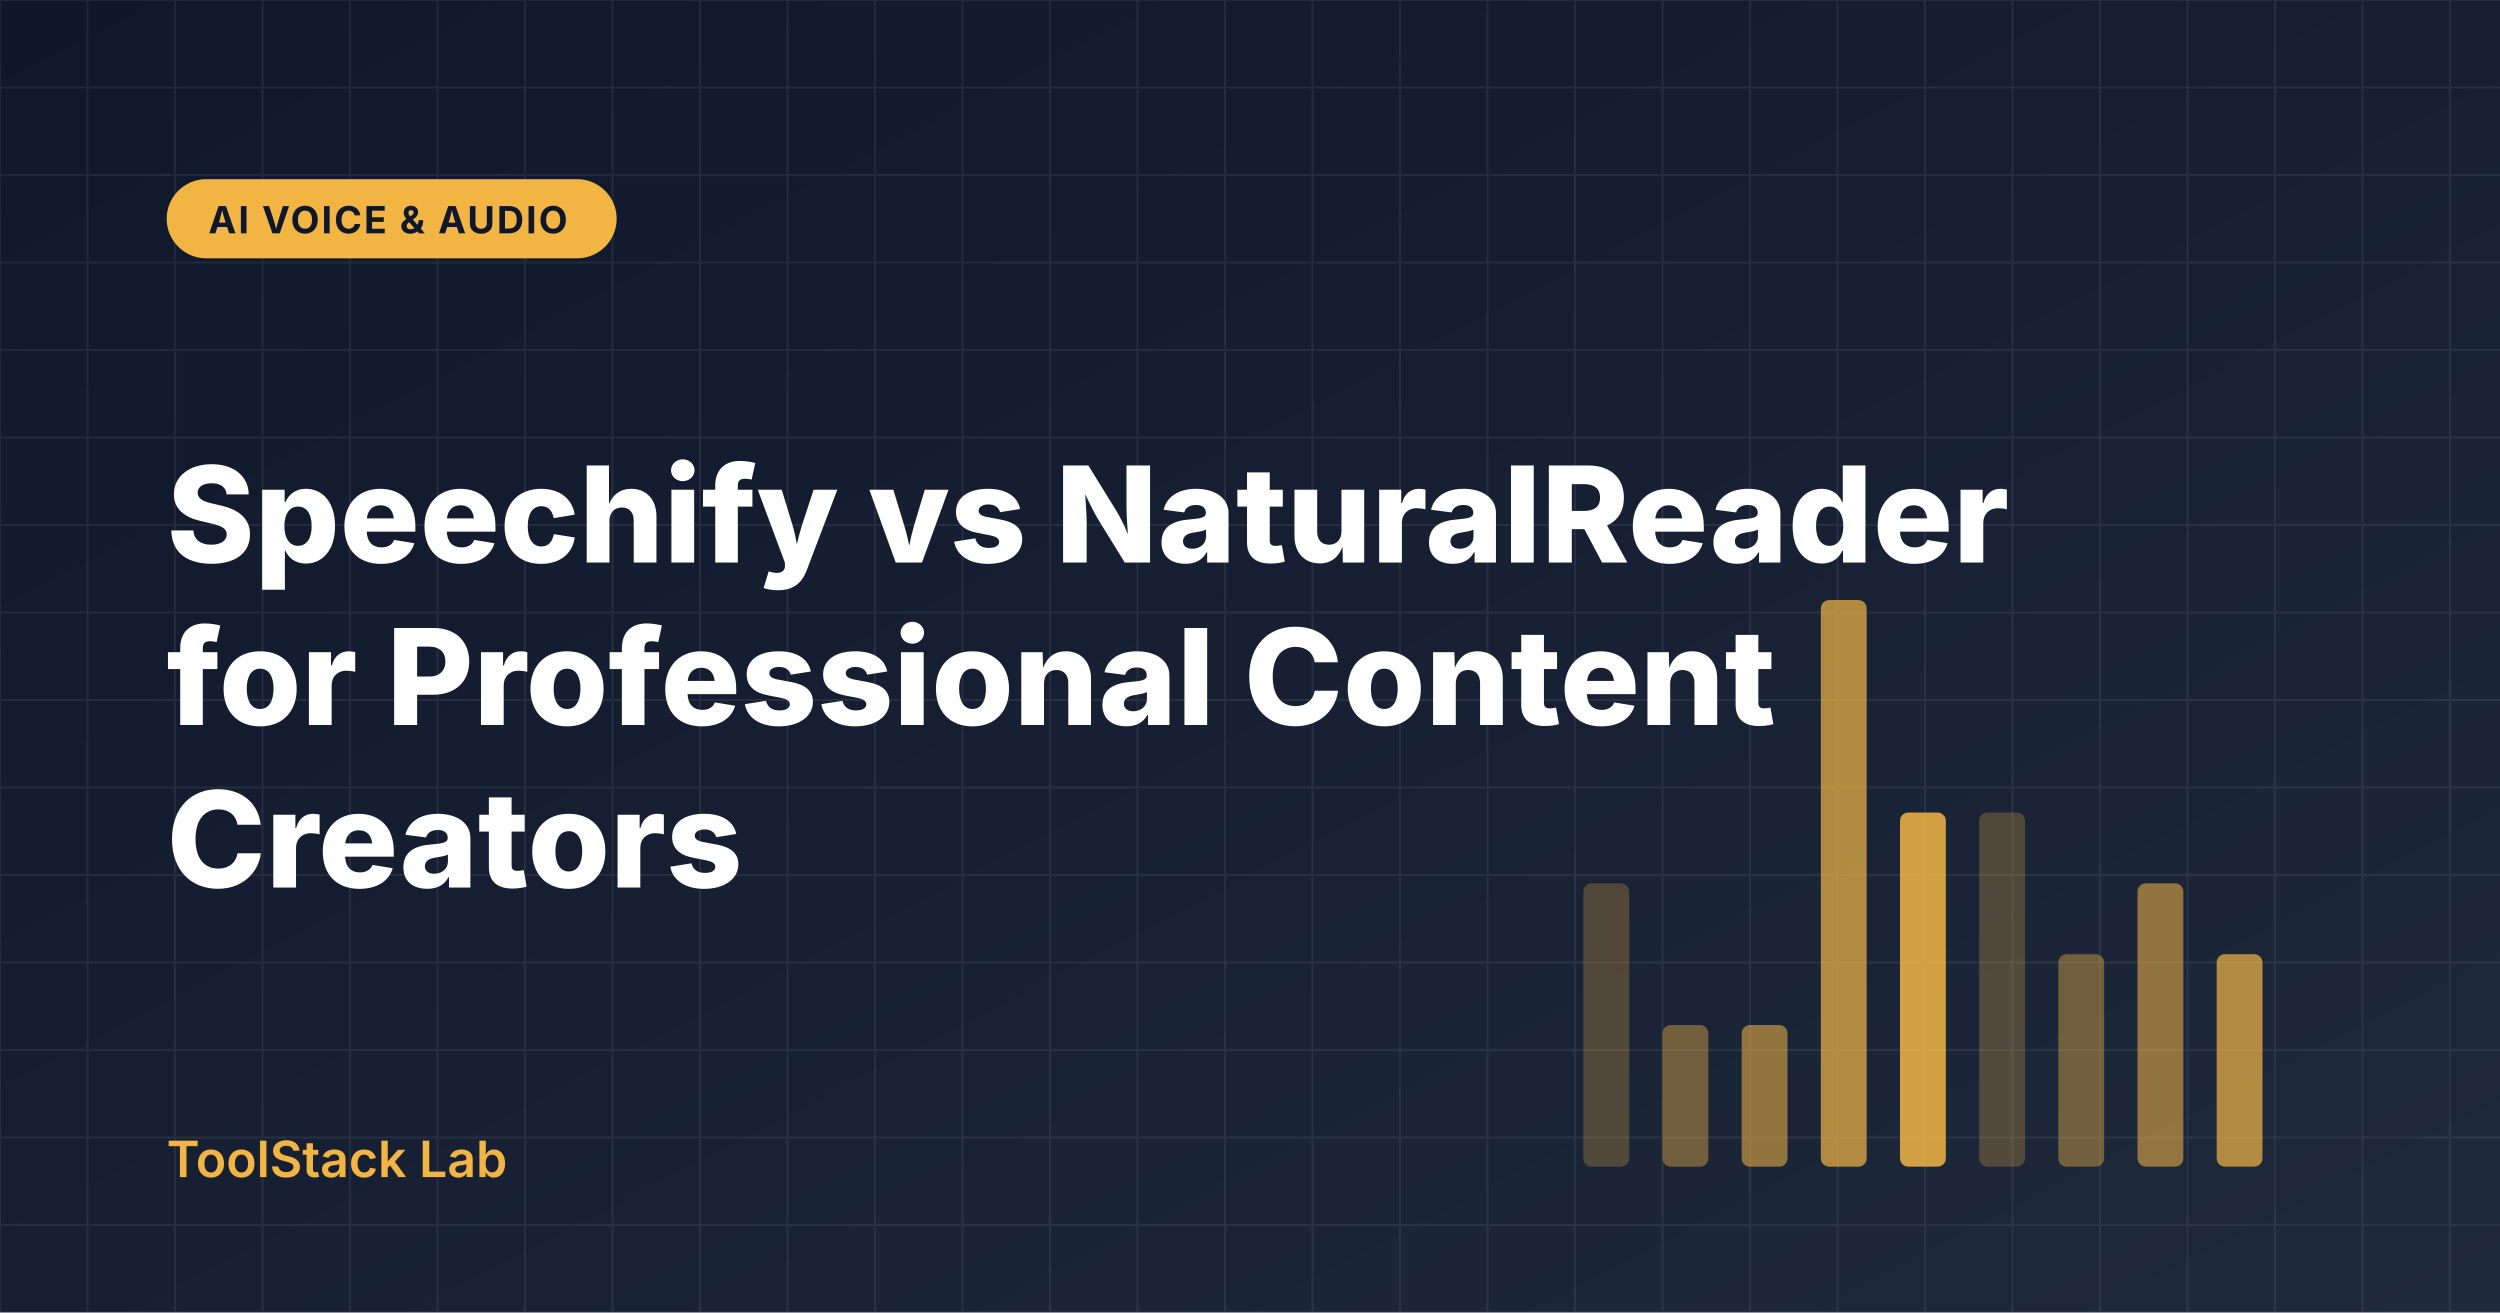
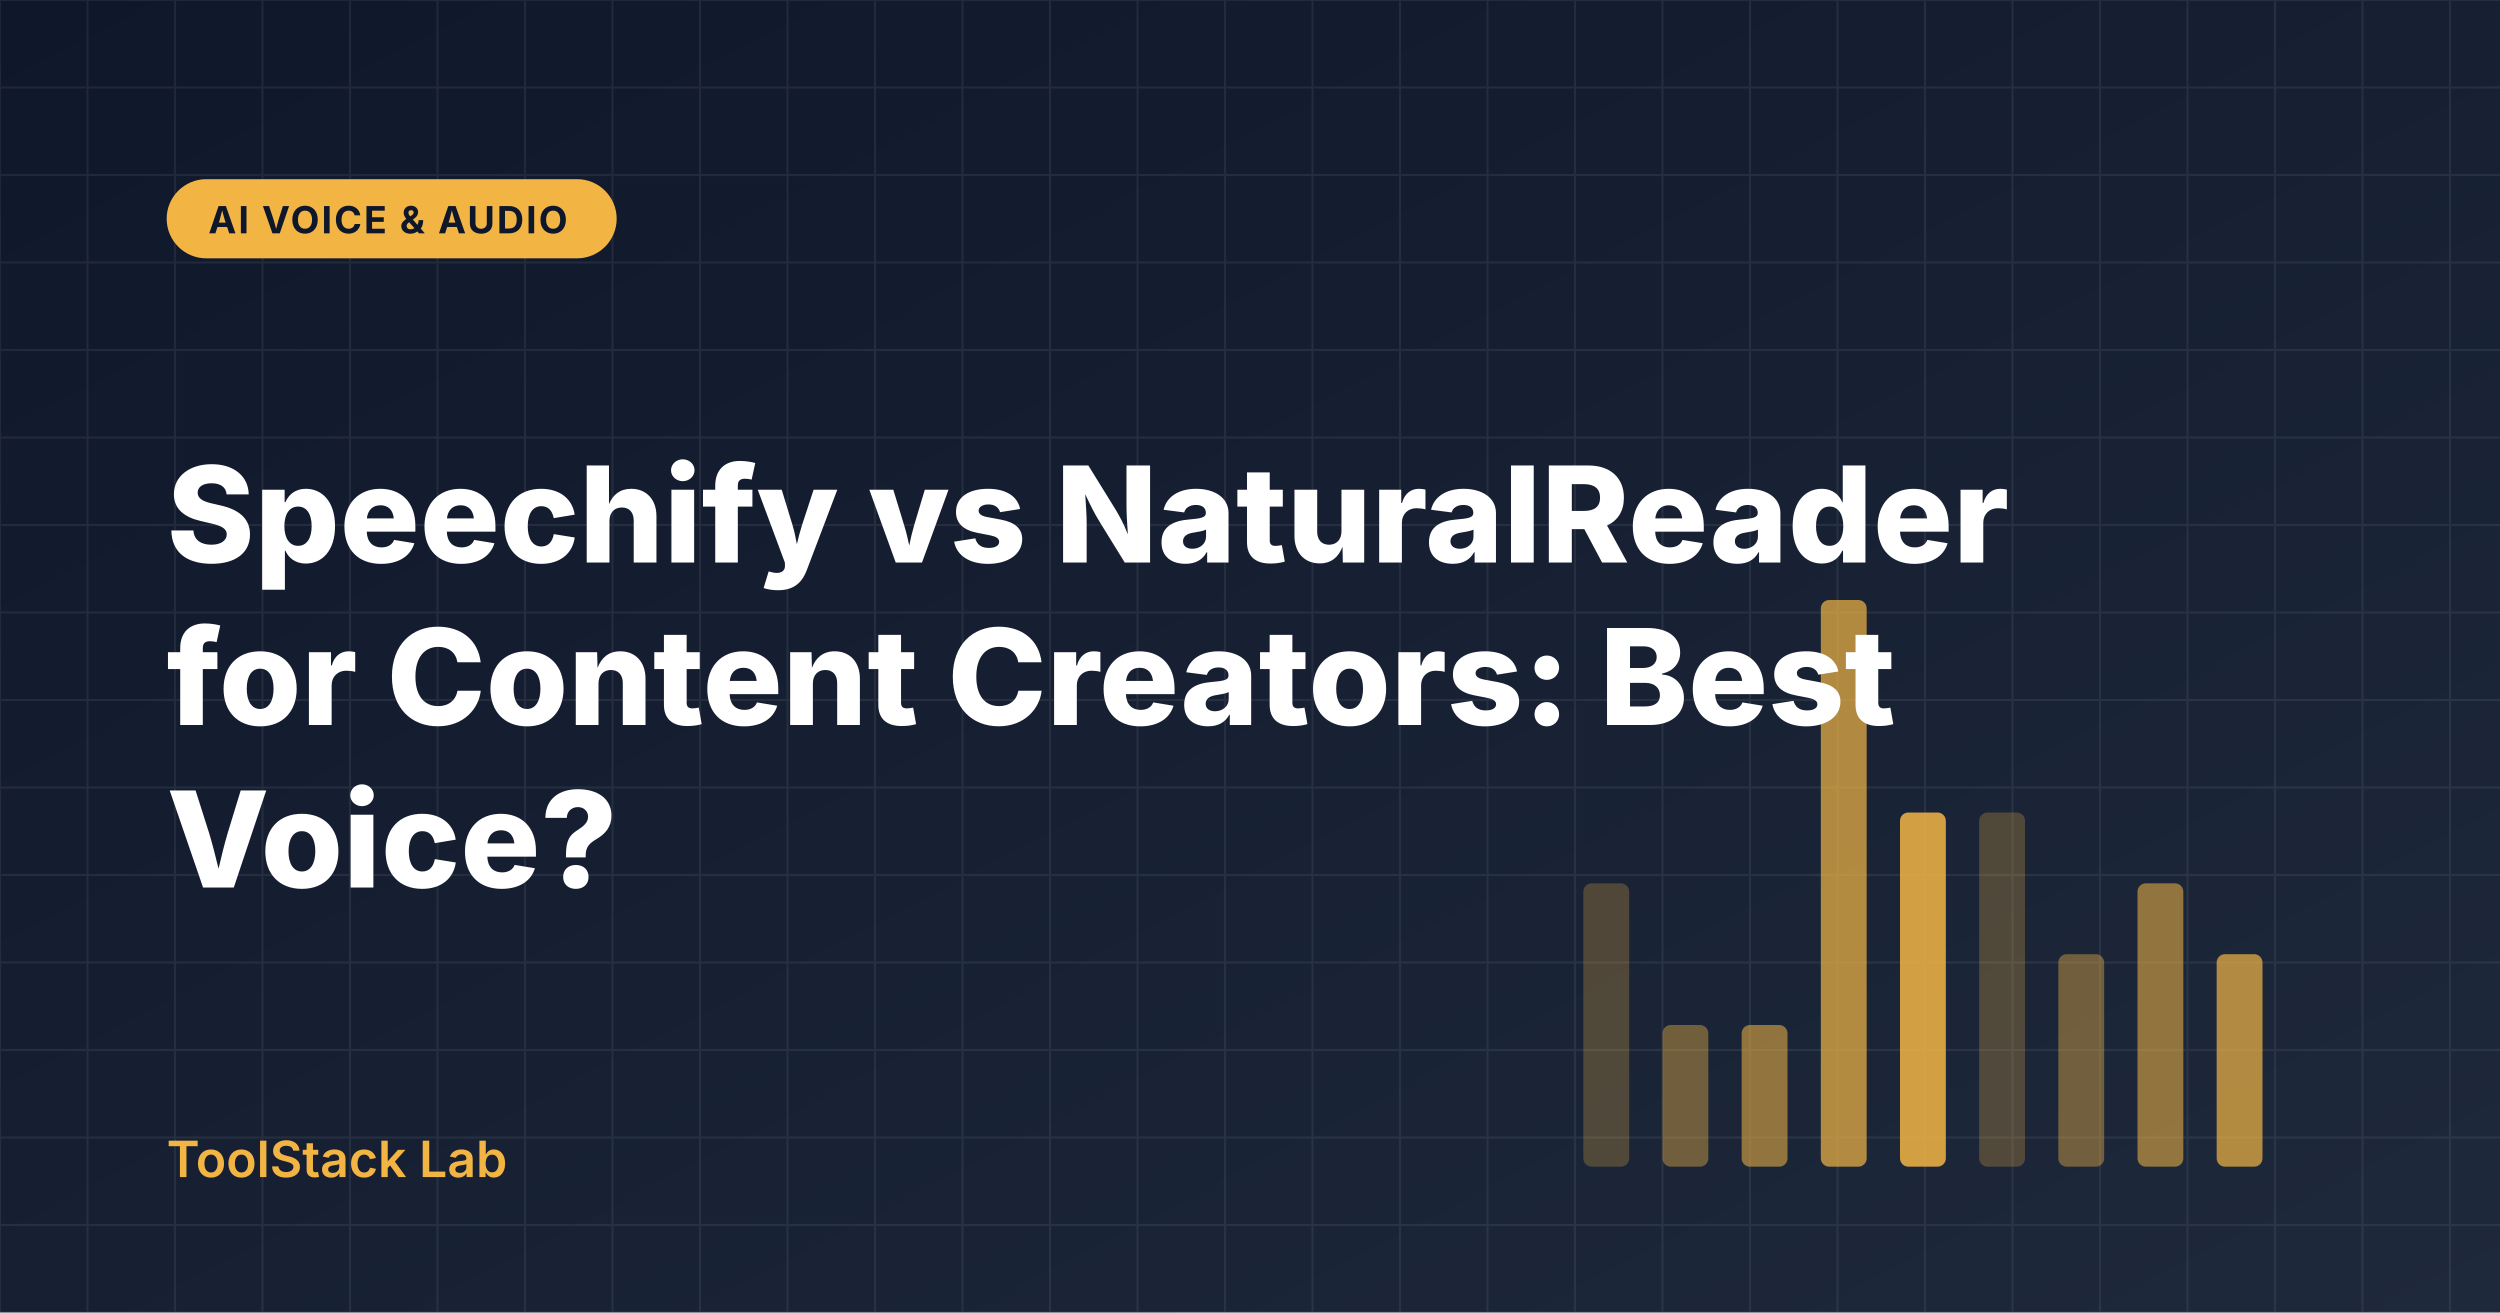
- <svg xmlns="http://www.w3.org/2000/svg" width="1200" height="630" viewBox="0 0 1200 630" role="img" aria-label="Speechify vs NaturalReader for Professional Content Creators">
+ <svg xmlns="http://www.w3.org/2000/svg" width="1200" height="630" viewBox="0 0 1200 630" role="img" aria-label="Speechify vs NaturalReader for Content Creators: Best Voice?">
  <defs>
    <linearGradient id="g" x1="0" y1="0" x2="1" y2="1">
      <stop offset="0" stop-color="#0F172A" />
      <stop offset="1" stop-color="#1E293B" />
    </linearGradient>
  </defs>
  <rect width="1200" height="630" fill="url(#g)" />
  <g opacity="0.07" stroke="#FFFFFF" stroke-width="1">
    <line x1="0" y1="0" x2="1200" y2="0" />
    <line x1="0" y1="42" x2="1200" y2="42" />
    <line x1="0" y1="84" x2="1200" y2="84" />
    <line x1="0" y1="126" x2="1200" y2="126" />
    <line x1="0" y1="168" x2="1200" y2="168" />
    <line x1="0" y1="210" x2="1200" y2="210" />
    <line x1="0" y1="252" x2="1200" y2="252" />
    <line x1="0" y1="294" x2="1200" y2="294" />
    <line x1="0" y1="336" x2="1200" y2="336" />
    <line x1="0" y1="378" x2="1200" y2="378" />
    <line x1="0" y1="420" x2="1200" y2="420" />
    <line x1="0" y1="462" x2="1200" y2="462" />
    <line x1="0" y1="504" x2="1200" y2="504" />
    <line x1="0" y1="546" x2="1200" y2="546" />
    <line x1="0" y1="588" x2="1200" y2="588" />
    <line x1="0" y1="630" x2="1200" y2="630" />
    <line x1="0" y1="0" x2="0" y2="630" />
    <line x1="42" y1="0" x2="42" y2="630" />
    <line x1="84" y1="0" x2="84" y2="630" />
    <line x1="126" y1="0" x2="126" y2="630" />
    <line x1="168" y1="0" x2="168" y2="630" />
    <line x1="210" y1="0" x2="210" y2="630" />
    <line x1="252" y1="0" x2="252" y2="630" />
    <line x1="294" y1="0" x2="294" y2="630" />
    <line x1="336" y1="0" x2="336" y2="630" />
    <line x1="378" y1="0" x2="378" y2="630" />
    <line x1="420" y1="0" x2="420" y2="630" />
    <line x1="462" y1="0" x2="462" y2="630" />
    <line x1="504" y1="0" x2="504" y2="630" />
    <line x1="546" y1="0" x2="546" y2="630" />
    <line x1="588" y1="0" x2="588" y2="630" />
    <line x1="630" y1="0" x2="630" y2="630" />
    <line x1="672" y1="0" x2="672" y2="630" />
    <line x1="714" y1="0" x2="714" y2="630" />
    <line x1="756" y1="0" x2="756" y2="630" />
    <line x1="798" y1="0" x2="798" y2="630" />
    <line x1="840" y1="0" x2="840" y2="630" />
    <line x1="882" y1="0" x2="882" y2="630" />
    <line x1="924" y1="0" x2="924" y2="630" />
    <line x1="966" y1="0" x2="966" y2="630" />
    <line x1="1008" y1="0" x2="1008" y2="630" />
    <line x1="1050" y1="0" x2="1050" y2="630" />
    <line x1="1092" y1="0" x2="1092" y2="630" />
    <line x1="1134" y1="0" x2="1134" y2="630" />
    <line x1="1176" y1="0" x2="1176" y2="630" />
  </g>
  <rect x="760" y="424" width="22" height="136" rx="4" fill="#F2B544" opacity="0.25" />
  <rect x="798" y="492" width="22" height="68" rx="4" fill="#F2B544" opacity="0.40" />
  <rect x="836" y="492" width="22" height="68" rx="4" fill="#F2B544" opacity="0.55" />
  <rect x="874" y="288" width="22" height="272" rx="4" fill="#F2B544" opacity="0.70" />
  <rect x="912" y="390" width="22" height="170" rx="4" fill="#F2B544" opacity="0.85" />
  <rect x="950" y="390" width="22" height="170" rx="4" fill="#F2B544" opacity="0.25" />
  <rect x="988" y="458" width="22" height="102" rx="4" fill="#F2B544" opacity="0.40" />
  <rect x="1026" y="424" width="22" height="136" rx="4" fill="#F2B544" opacity="0.55" />
  <rect x="1064" y="458" width="22" height="102" rx="4" fill="#F2B544" opacity="0.70" />
  <rect x="80" y="86" width="216" height="38" rx="19" fill="#F2B544" />
  <text x="100" y="112" font-family="Inter, Segoe UI, sans-serif" font-size="18" font-weight="700" fill="#0F172A" letter-spacing="1">AI VOICE &amp; AUDIO</text>
  <text x="80" y="270" font-family="Inter, Segoe UI, sans-serif" font-size="64" font-weight="800" fill="#FFFFFF">
    <tspan x="80" dy="0">Speechify vs NaturalReader</tspan>
-     <tspan x="80" dy="78">for Professional Content</tspan>
-     <tspan x="80" dy="78">Creators</tspan>
+     <tspan x="80" dy="78">for Content Creators: Best</tspan>
+     <tspan x="80" dy="78">Voice?</tspan>
  </text>
  <text x="80" y="565" font-family="Inter, Segoe UI, sans-serif" font-size="24" font-weight="600" fill="#F2B544">ToolStack Lab</text>
</svg>
